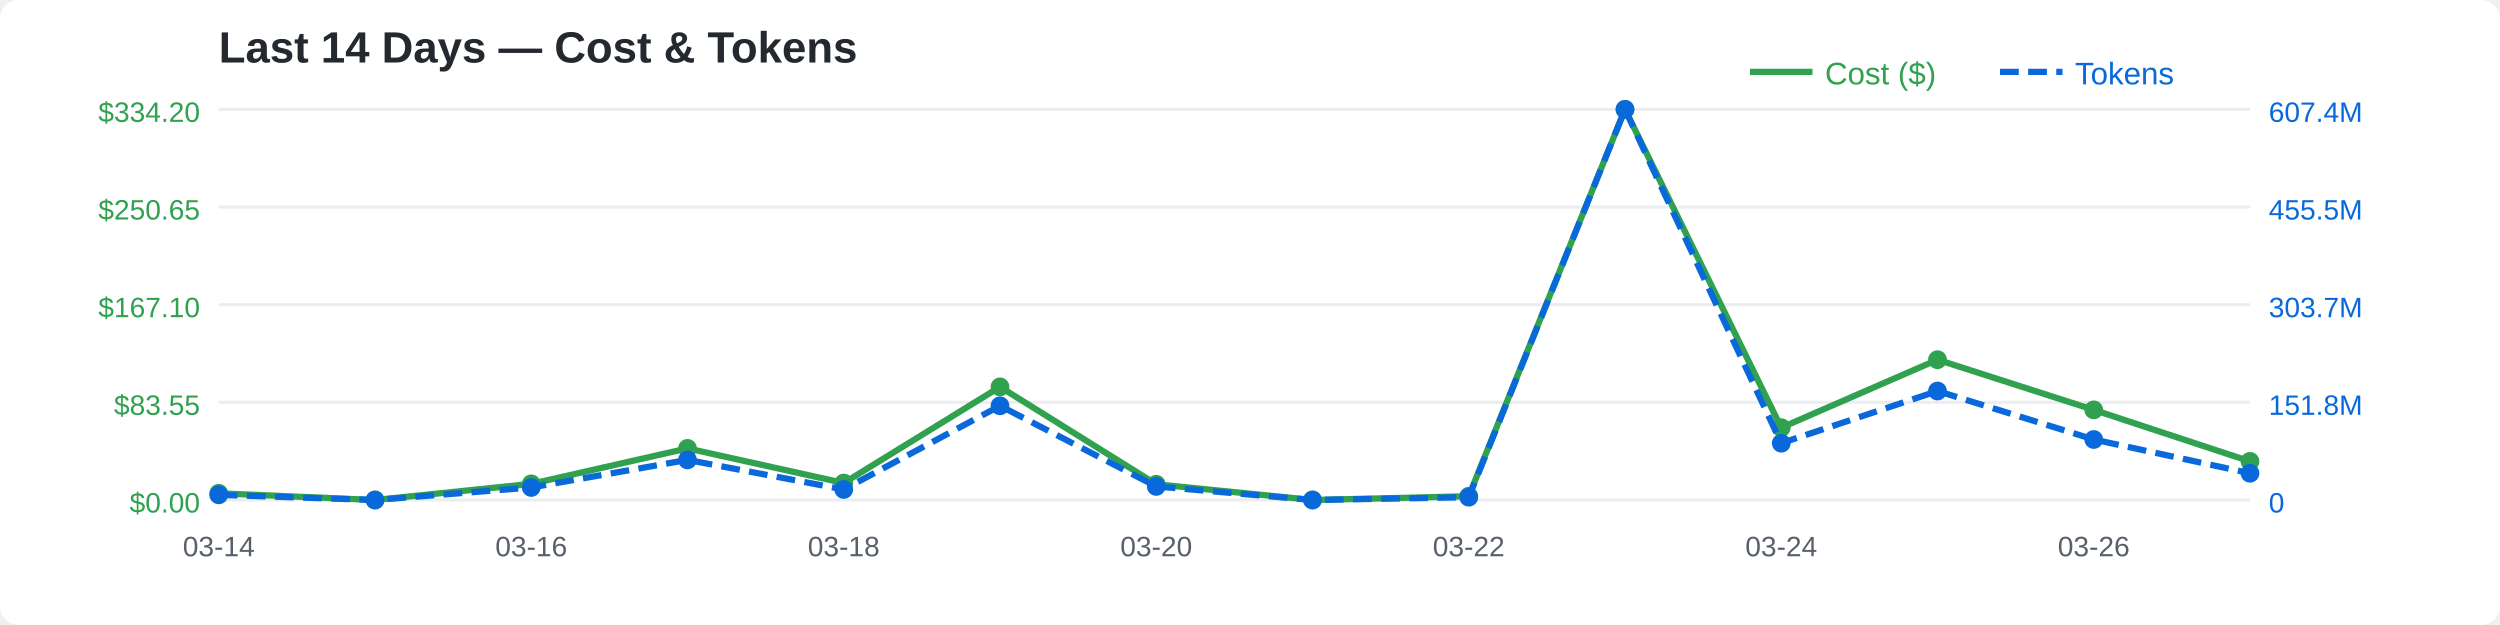
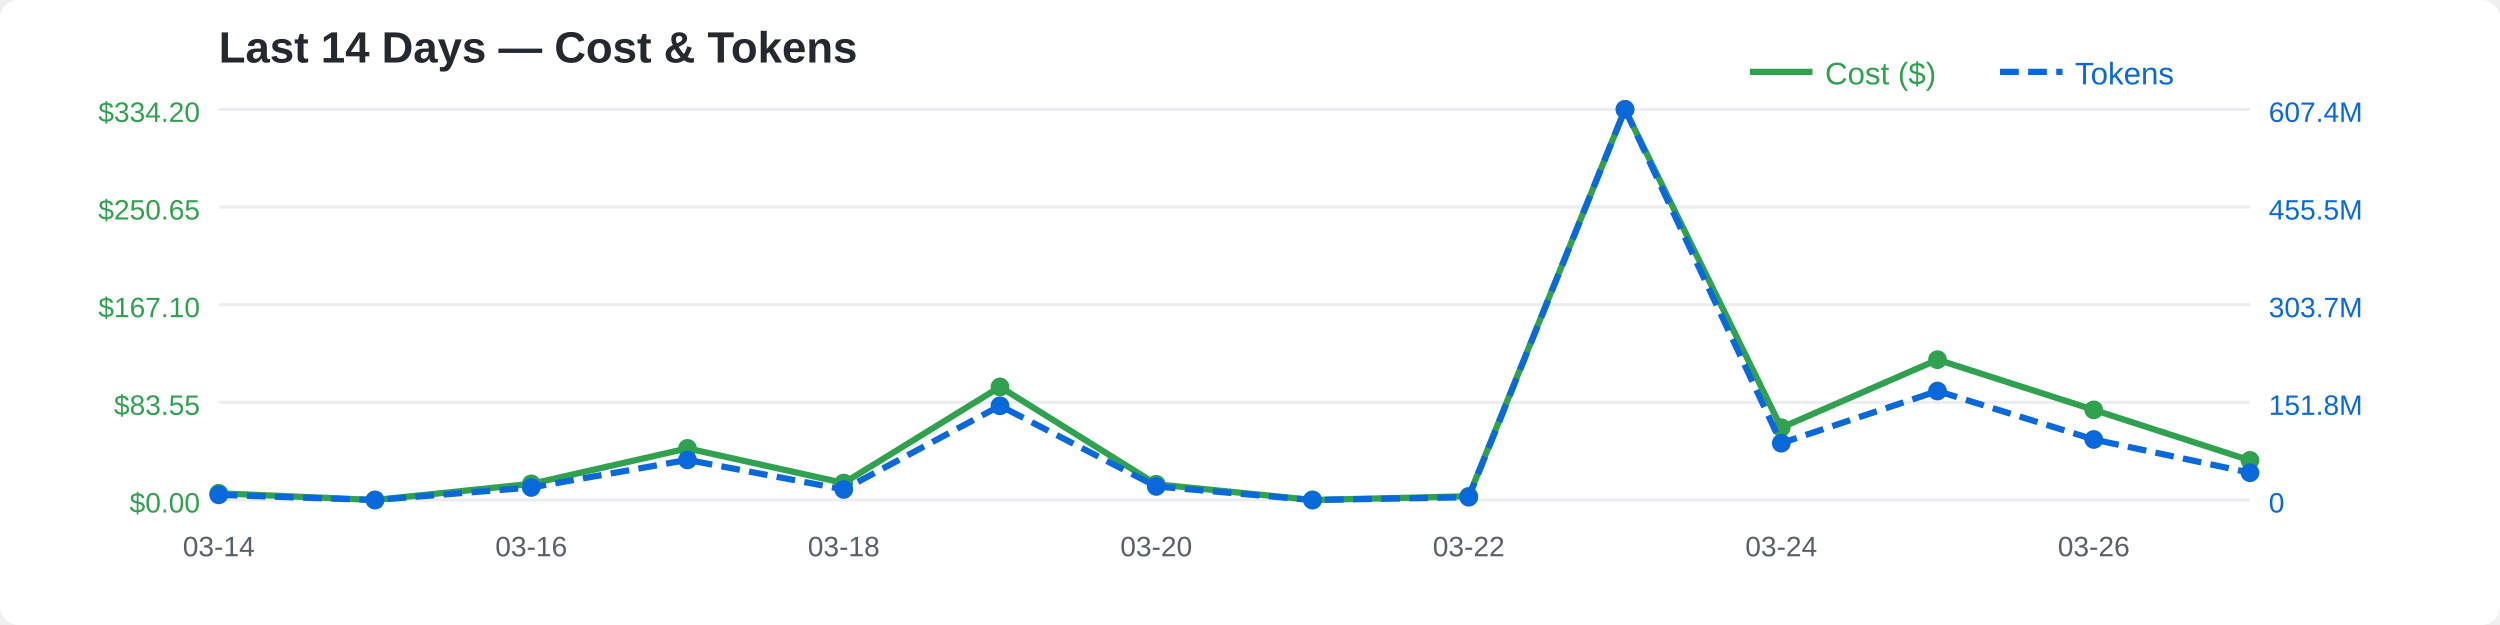
<svg xmlns="http://www.w3.org/2000/svg" width="800" height="200" viewBox="0 0 800 200">
  <rect width="800" height="200" fill="#ffffff" rx="6" />
  <text x="70" y="20" font-family="Arial, sans-serif" font-size="14" fill="#24292f" font-weight="bold">Last 14 Days — Cost &amp; Tokens</text>
  <line x1="70" y1="35.0" x2="720" y2="35.0" stroke="#ebedf0" stroke-width="1" />
  <line x1="70" y1="66.25" x2="720" y2="66.25" stroke="#ebedf0" stroke-width="1" />
  <line x1="70" y1="97.5" x2="720" y2="97.5" stroke="#ebedf0" stroke-width="1" />
  <line x1="70" y1="128.75" x2="720" y2="128.75" stroke="#ebedf0" stroke-width="1" />
  <line x1="70" y1="160.0" x2="720" y2="160.0" stroke="#ebedf0" stroke-width="1" />
  <text x="70.0" y="178" font-family="Arial, sans-serif" font-size="9" fill="#57606a" text-anchor="middle">03-14</text>
  <text x="170.0" y="178" font-family="Arial, sans-serif" font-size="9" fill="#57606a" text-anchor="middle">03-16</text>
  <text x="270.0" y="178" font-family="Arial, sans-serif" font-size="9" fill="#57606a" text-anchor="middle">03-18</text>
  <text x="370.0" y="178" font-family="Arial, sans-serif" font-size="9" fill="#57606a" text-anchor="middle">03-20</text>
  <text x="470.0" y="178" font-family="Arial, sans-serif" font-size="9" fill="#57606a" text-anchor="middle">03-22</text>
  <text x="570.0" y="178" font-family="Arial, sans-serif" font-size="9" fill="#57606a" text-anchor="middle">03-24</text>
  <text x="670.0" y="178" font-family="Arial, sans-serif" font-size="9" fill="#57606a" text-anchor="middle">03-26</text>
  <text x="64" y="39.0" font-family="Arial, sans-serif" font-size="9" fill="#30a14e" text-anchor="end">$334.20</text>
  <text x="64" y="70.25" font-family="Arial, sans-serif" font-size="9" fill="#30a14e" text-anchor="end">$250.65</text>
  <text x="64" y="101.5" font-family="Arial, sans-serif" font-size="9" fill="#30a14e" text-anchor="end">$167.10</text>
  <text x="64" y="132.75" font-family="Arial, sans-serif" font-size="9" fill="#30a14e" text-anchor="end">$83.55</text>
  <text x="64" y="164.0" font-family="Arial, sans-serif" font-size="9" fill="#30a14e" text-anchor="end">$0.00</text>
  <text x="726" y="39.0" font-family="Arial, sans-serif" font-size="9" fill="#0969da">607.4M</text>
  <text x="726" y="70.25" font-family="Arial, sans-serif" font-size="9" fill="#0969da">455.5M</text>
  <text x="726" y="101.5" font-family="Arial, sans-serif" font-size="9" fill="#0969da">303.7M</text>
  <text x="726" y="132.75" font-family="Arial, sans-serif" font-size="9" fill="#0969da">151.8M</text>
  <text x="726" y="164.0" font-family="Arial, sans-serif" font-size="9" fill="#0969da">0</text>
-   <polyline points="70.0,157.86 120.0,160.0 170.0,154.827 220.0,143.482 270.0,154.568 320.0,123.802 370.0,154.966 420.0,160.0 470.0,158.795 520.0,35.0 570.0,136.859 620.0,115.101 670.0,131.16 720.0,147.646" fill="none" stroke="#30a14e" stroke-width="2" />
+   <polyline points="70.0,157.86 120.0,160.0 170.0,154.827 220.0,143.482 270.0,154.568 320.0,123.802 370.0,154.966 420.0,160.0 470.0,158.795 520.0,35.0 570.0,136.859 620.0,115.101 670.0,131.16 720.0,147.327" fill="none" stroke="#30a14e" stroke-width="2" />
  <circle cx="70.0" cy="157.86" r="3" fill="#30a14e">
    </circle>
  <circle cx="120.0" cy="160.0" r="3" fill="#30a14e">
    </circle>
  <circle cx="170.0" cy="154.827" r="3" fill="#30a14e">
    </circle>
  <circle cx="220.0" cy="143.482" r="3" fill="#30a14e">
    </circle>
  <circle cx="270.0" cy="154.568" r="3" fill="#30a14e">
    </circle>
  <circle cx="320.0" cy="123.802" r="3" fill="#30a14e">
    </circle>
  <circle cx="370.0" cy="154.966" r="3" fill="#30a14e">
    </circle>
  <circle cx="420.0" cy="160.0" r="3" fill="#30a14e">
    </circle>
  <circle cx="470.0" cy="158.795" r="3" fill="#30a14e">
    </circle>
  <circle cx="520.0" cy="35.0" r="3" fill="#30a14e">
    </circle>
  <circle cx="570.0" cy="136.859" r="3" fill="#30a14e">
    </circle>
  <circle cx="620.0" cy="115.101" r="3" fill="#30a14e">
    </circle>
  <circle cx="670.0" cy="131.16" r="3" fill="#30a14e">
    </circle>
-   <circle cx="720.0" cy="147.646" r="3" fill="#30a14e">
+   <circle cx="720.0" cy="147.327" r="3" fill="#30a14e">
    </circle>
-   <polyline points="70.0,158.348 120.0,160.0 170.0,155.999 220.0,147.169 270.0,156.63 320.0,129.859 370.0,155.662 420.0,160.0 470.0,159.105 520.0,35.0 570.0,141.82 620.0,125.128 670.0,140.638 720.0,151.446" fill="none" stroke="#0969da" stroke-width="2" stroke-dasharray="6,3" />
+   <polyline points="70.0,158.348 120.0,160.0 170.0,155.999 220.0,147.169 270.0,156.63 320.0,129.859 370.0,155.662 420.0,160.0 470.0,159.105 520.0,35.0 570.0,141.82 620.0,125.128 670.0,140.638 720.0,151.272" fill="none" stroke="#0969da" stroke-width="2" stroke-dasharray="6,3" />
  <circle cx="70.0" cy="158.348" r="3" fill="#0969da">
    </circle>
  <circle cx="120.0" cy="160.0" r="3" fill="#0969da">
    </circle>
  <circle cx="170.0" cy="155.999" r="3" fill="#0969da">
    </circle>
  <circle cx="220.0" cy="147.169" r="3" fill="#0969da">
    </circle>
  <circle cx="270.0" cy="156.63" r="3" fill="#0969da">
    </circle>
  <circle cx="320.0" cy="129.859" r="3" fill="#0969da">
    </circle>
  <circle cx="370.0" cy="155.662" r="3" fill="#0969da">
    </circle>
  <circle cx="420.0" cy="160.0" r="3" fill="#0969da">
    </circle>
  <circle cx="470.0" cy="159.105" r="3" fill="#0969da">
    </circle>
  <circle cx="520.0" cy="35.0" r="3" fill="#0969da">
    </circle>
  <circle cx="570.0" cy="141.82" r="3" fill="#0969da">
    </circle>
  <circle cx="620.0" cy="125.128" r="3" fill="#0969da">
    </circle>
  <circle cx="670.0" cy="140.638" r="3" fill="#0969da">
    </circle>
-   <circle cx="720.0" cy="151.446" r="3" fill="#0969da">
+   <circle cx="720.0" cy="151.272" r="3" fill="#0969da">
    </circle>
  <line x1="560" y1="23" x2="580" y2="23" stroke="#30a14e" stroke-width="2" />
  <text x="584" y="27" font-family="Arial, sans-serif" font-size="10" fill="#30a14e">Cost ($)</text>
  <line x1="640" y1="23" x2="660" y2="23" stroke="#0969da" stroke-width="2" stroke-dasharray="6,3" />
  <text x="664" y="27" font-family="Arial, sans-serif" font-size="10" fill="#0969da">Tokens</text>
</svg>
